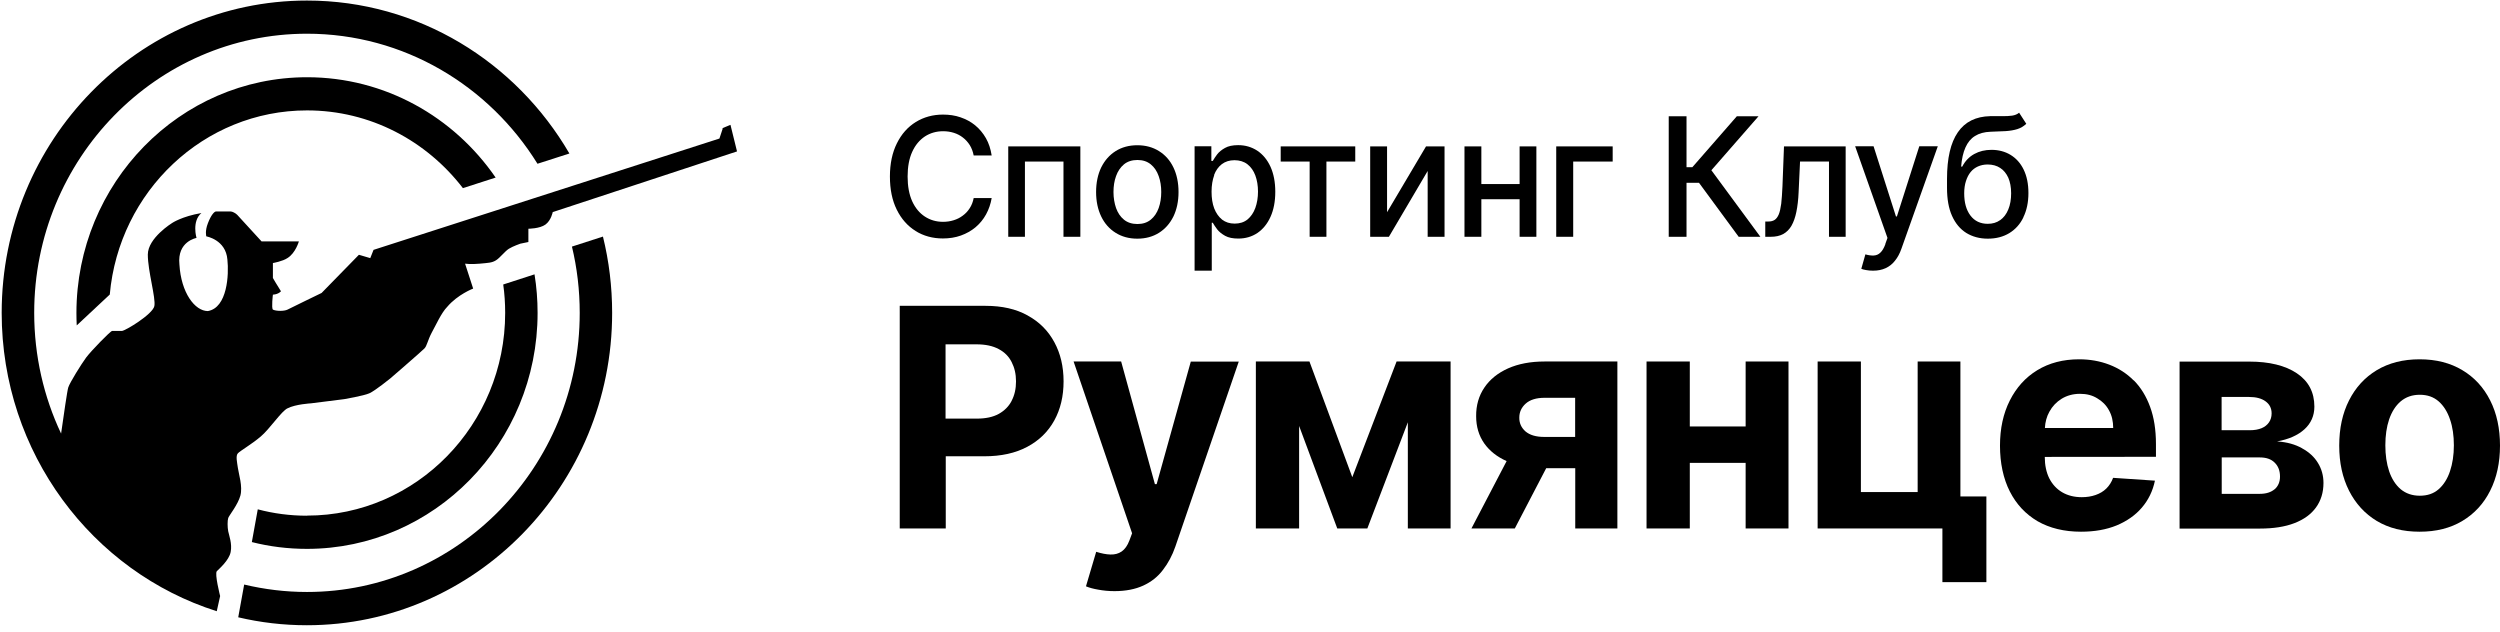
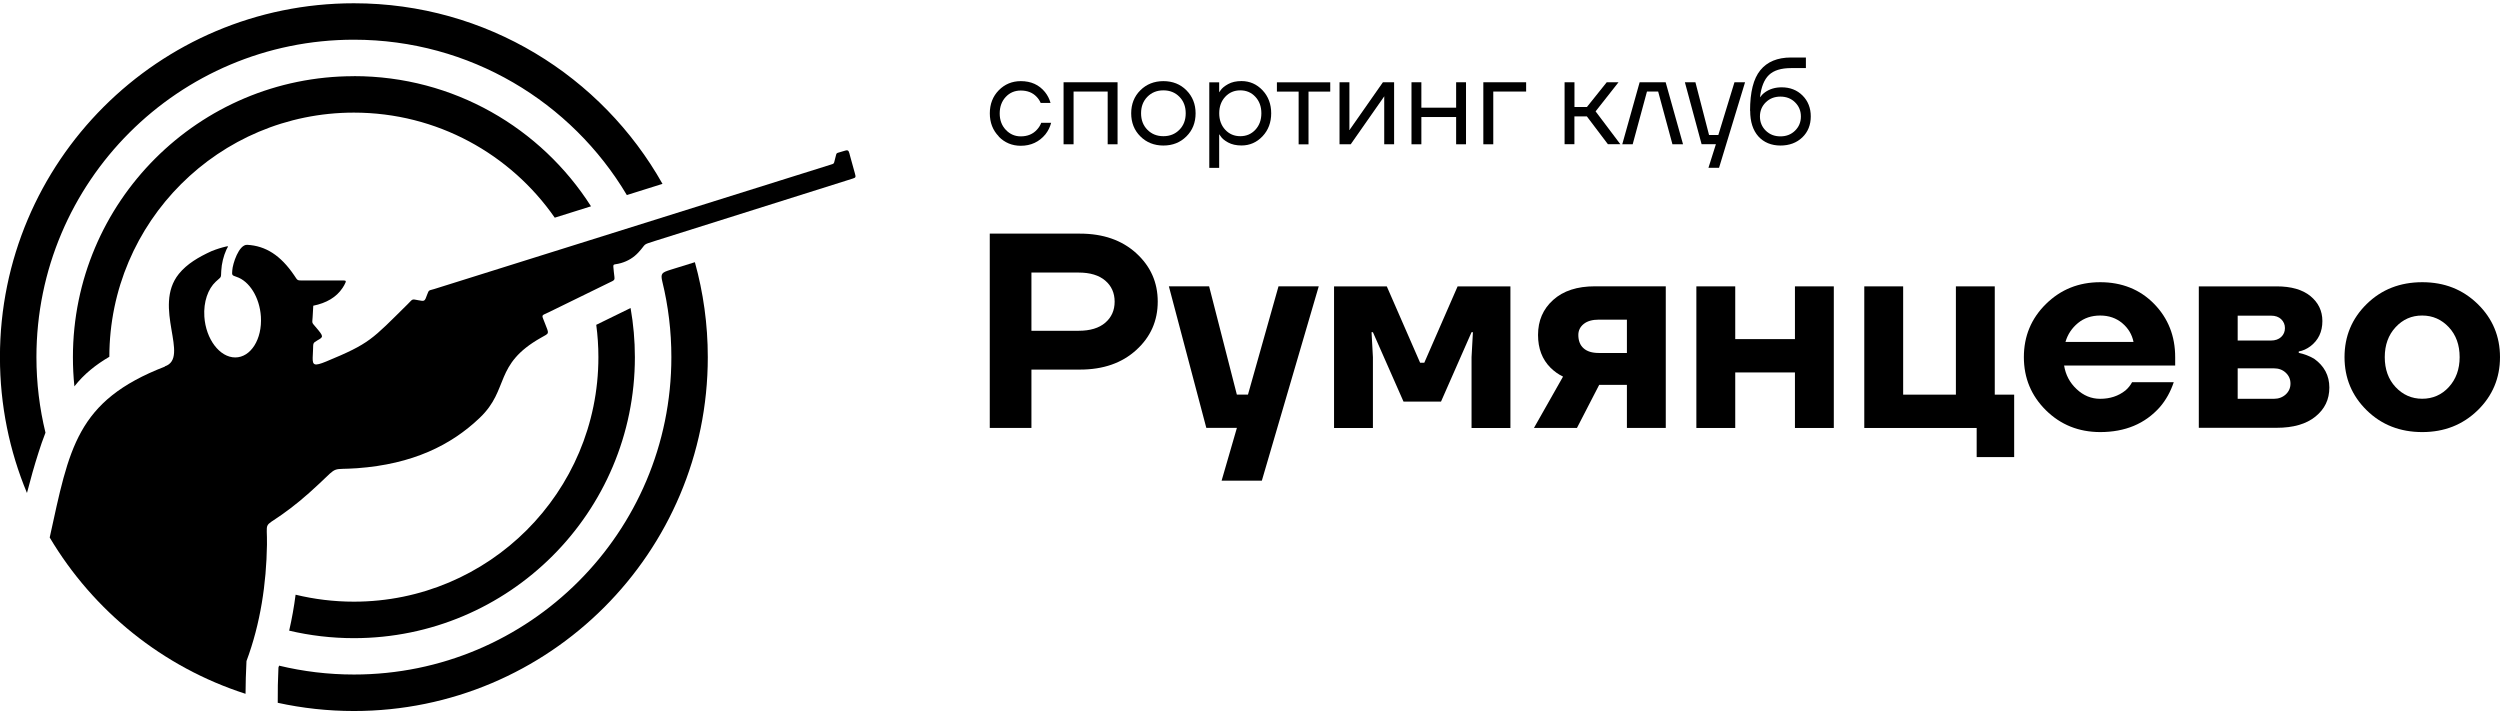
- <svg xmlns="http://www.w3.org/2000/svg" width="396" height="100" viewBox="0 0 396 100" fill="none">
-   <path d="M191.944 35.286H192.106C192.268 35.584 192.511 35.932 192.803 36.33C193.111 36.728 193.532 37.059 194.066 37.358C194.601 37.656 195.298 37.788 196.156 37.788C197.29 37.788 198.295 37.49 199.169 36.91C200.044 36.314 200.741 35.468 201.243 34.358C201.745 33.248 202.005 31.922 202.005 30.381C202.005 28.84 201.745 27.514 201.243 26.404C200.741 25.31 200.044 24.465 199.153 23.868C198.262 23.288 197.258 22.99 196.124 22.99C195.249 22.99 194.552 23.139 194.034 23.437C193.499 23.735 193.095 24.067 192.787 24.465C192.495 24.862 192.268 25.194 192.106 25.492H191.879V23.172H189.223V42.876H191.944V35.27V35.286ZM192.301 27.746C192.576 27 192.997 26.42 193.532 26.006C194.083 25.591 194.747 25.376 195.541 25.376C196.335 25.376 197.047 25.591 197.598 26.022C198.149 26.453 198.57 27.05 198.846 27.796C199.121 28.541 199.267 29.403 199.267 30.348C199.267 31.292 199.121 32.171 198.846 32.933C198.57 33.695 198.149 34.308 197.614 34.756C197.064 35.203 196.383 35.419 195.573 35.419C194.763 35.419 194.131 35.203 193.581 34.789C193.046 34.358 192.625 33.761 192.333 33.016C192.042 32.254 191.912 31.375 191.912 30.364C191.912 29.353 192.058 28.492 192.333 27.746H192.301Z" fill="#000000" />
-   <path d="M176.716 36.877C177.688 37.49 178.839 37.805 180.151 37.805C181.463 37.805 182.613 37.49 183.585 36.877C184.557 36.264 185.319 35.402 185.869 34.292C186.404 33.181 186.679 31.889 186.679 30.414C186.679 28.939 186.404 27.63 185.869 26.519C185.335 25.409 184.573 24.547 183.585 23.934C182.613 23.321 181.463 23.006 180.151 23.006C178.839 23.006 177.688 23.321 176.716 23.934C175.744 24.547 174.983 25.409 174.432 26.519C173.897 27.63 173.622 28.939 173.622 30.414C173.622 31.889 173.897 33.181 174.432 34.292C174.967 35.402 175.728 36.264 176.716 36.877ZM176.781 27.895C177.057 27.116 177.478 26.503 178.028 26.039C178.595 25.575 179.308 25.343 180.167 25.343C181.026 25.343 181.722 25.575 182.289 26.039C182.856 26.503 183.261 27.116 183.536 27.895C183.812 28.657 183.941 29.502 183.941 30.414C183.941 31.325 183.812 32.17 183.536 32.949C183.261 33.712 182.856 34.325 182.289 34.789C181.722 35.253 181.026 35.485 180.167 35.485C179.308 35.485 178.595 35.253 178.028 34.789C177.461 34.325 177.057 33.712 176.781 32.949C176.522 32.187 176.376 31.342 176.376 30.414C176.376 29.486 176.506 28.657 176.781 27.895Z" fill="#000000" />
-   <path d="M145.029 36.595C146.293 37.374 147.735 37.772 149.355 37.772C150.375 37.772 151.331 37.623 152.206 37.308C153.081 36.993 153.842 36.562 154.523 35.999C155.203 35.419 155.754 34.756 156.191 33.96C156.628 33.165 156.92 32.303 157.082 31.375H154.231C154.117 31.972 153.907 32.519 153.599 32.983C153.307 33.447 152.935 33.844 152.498 34.159C152.06 34.491 151.59 34.723 151.056 34.888C150.521 35.054 149.97 35.137 149.371 35.137C148.302 35.137 147.346 34.855 146.503 34.308C145.661 33.761 144.981 32.949 144.495 31.889C144.009 30.812 143.766 29.502 143.766 27.961C143.766 26.42 144.009 25.111 144.495 24.05C144.981 22.973 145.661 22.178 146.503 21.614C147.346 21.067 148.318 20.786 149.387 20.786C149.986 20.786 150.537 20.868 151.072 21.034C151.606 21.2 152.092 21.448 152.514 21.78C152.951 22.111 153.307 22.509 153.615 22.99C153.907 23.47 154.117 24.017 154.231 24.63H157.082C156.92 23.603 156.628 22.691 156.175 21.896C155.721 21.1 155.154 20.421 154.474 19.858C153.793 19.294 153.016 18.88 152.141 18.581C151.282 18.283 150.359 18.151 149.371 18.151C147.767 18.151 146.325 18.548 145.062 19.327C143.798 20.106 142.794 21.233 142.065 22.708C141.336 24.166 140.963 25.923 140.963 27.961C140.963 30 141.319 31.74 142.048 33.215C142.777 34.69 143.782 35.816 145.045 36.595H145.029Z" fill="#000000" />
-   <path d="M226.142 27.083V37.507H228.815V23.189H225.882L219.71 33.612V23.189H217.037V37.507H220.002L226.142 27.083Z" fill="#000000" />
-   <path d="M298.653 38.65C298.426 39.28 298.151 39.744 297.843 40.026C297.551 40.307 297.195 40.456 296.806 40.473C296.417 40.49 295.98 40.44 295.477 40.291L294.83 42.578C294.992 42.644 295.251 42.727 295.575 42.776C295.915 42.843 296.287 42.876 296.692 42.876C297.454 42.876 298.102 42.743 298.685 42.478C299.252 42.213 299.754 41.832 300.159 41.302C300.58 40.788 300.921 40.158 301.18 39.412L306.947 23.172H304.015L300.467 34.292H300.321L296.774 23.172H293.857L298.977 37.689L298.637 38.633L298.653 38.65Z" fill="#000000" />
-   <path d="M207.448 37.507H210.105V25.591H214.673V23.189H202.863V25.591H207.448V37.507Z" fill="#000000" />
-   <path d="M267.145 28.956H269.122L275.407 37.507H278.842L271.082 26.967L278.55 18.416H275.115L268.068 26.486H267.145V18.416H264.326V37.507H267.145V28.956Z" fill="#000000" />
-   <path d="M249.195 25.591H255.448V23.189H246.506V37.507H249.195V25.591Z" fill="#000000" />
-   <path d="M162.784 49.969C160.937 48.941 158.718 48.444 156.109 48.444H142.518V83.709H149.808V72.275H155.931C158.572 72.275 160.84 71.777 162.703 70.783C164.582 69.789 166.008 68.397 166.996 66.607C167.984 64.817 168.47 62.746 168.47 60.409C168.47 58.072 167.984 56.001 167.012 54.211C166.04 52.405 164.647 50.996 162.8 49.985L162.784 49.969ZM160.257 63.475C159.803 64.353 159.122 65.049 158.199 65.563C157.292 66.06 156.142 66.309 154.732 66.309H149.775V54.543H154.684C156.093 54.543 157.259 54.791 158.183 55.288C159.106 55.769 159.787 56.448 160.24 57.343C160.694 58.222 160.937 59.232 160.937 60.409C160.937 61.586 160.71 62.597 160.24 63.491L160.257 63.475Z" fill="#000000" />
-   <path d="M364.637 70.999C363.551 70.385 362.223 70.021 360.684 69.921C362.53 69.59 363.988 68.944 365.025 67.999C366.062 67.055 366.597 65.845 366.597 64.42C366.597 62.133 365.673 60.376 363.827 59.133C361.98 57.89 359.452 57.277 356.277 57.277H345.245V83.726H357.962C360.117 83.726 361.947 83.444 363.438 82.864C364.944 82.284 366.078 81.456 366.856 80.378C367.634 79.301 368.038 78.009 368.038 76.501C368.038 75.341 367.747 74.28 367.164 73.335C366.597 72.391 365.754 71.612 364.653 71.015L364.637 70.999ZM351.903 62.878H356.245C357.363 62.878 358.237 63.11 358.869 63.575C359.501 64.038 359.825 64.668 359.825 65.48C359.825 66.027 359.679 66.508 359.404 66.905C359.129 67.303 358.74 67.618 358.221 67.833C357.719 68.032 357.104 68.148 356.391 68.148H351.903V62.878ZM360.295 77.495C359.728 77.975 358.95 78.224 357.962 78.224H351.92V72.457H357.962C358.967 72.457 359.744 72.722 360.295 73.269C360.862 73.816 361.153 74.545 361.153 75.49C361.153 76.335 360.862 77.014 360.295 77.511V77.495Z" fill="#000000" />
-   <path d="M238.876 58.354C237.256 59.083 235.992 60.094 235.117 61.404C234.243 62.696 233.805 64.204 233.821 65.928C233.821 67.568 234.243 69.01 235.117 70.253C235.96 71.43 237.126 72.358 238.649 73.037L233.076 83.709H239.945L244.918 74.164H249.519V83.709H256.193V57.261H244.659C242.44 57.261 240.512 57.625 238.876 58.354ZM249.503 69.209H244.594C243.298 69.209 242.31 68.911 241.63 68.331C240.965 67.734 240.641 67.005 240.658 66.143C240.658 65.298 240.982 64.552 241.662 63.939C242.342 63.326 243.347 63.011 244.659 63.011H249.503V69.209Z" fill="#000000" />
-   <path d="M234.647 31.557H240.705V37.507H243.362V23.189H240.705V29.154H234.647V23.189H231.974V37.507H234.647V31.557Z" fill="#000000" />
-   <path d="M276.509 67.552H267.664V57.261H260.812V83.709H267.664V73.319H276.509V83.709H283.297V57.261H276.509V67.552Z" fill="#000000" />
-   <path d="M320.492 34.424C321.027 33.347 321.302 32.054 321.302 30.58C321.302 29.105 321.043 27.878 320.541 26.851C320.039 25.823 319.342 25.061 318.467 24.531C317.593 24 316.572 23.735 315.454 23.735C314.434 23.735 313.526 23.951 312.716 24.398C311.906 24.846 311.275 25.509 310.821 26.387H310.643C310.74 25.177 310.967 24.166 311.323 23.371C311.68 22.559 312.182 21.946 312.83 21.548C313.478 21.134 314.304 20.901 315.324 20.868C316.215 20.835 317.009 20.802 317.706 20.769C318.403 20.719 319.002 20.62 319.537 20.454C320.071 20.288 320.541 20.007 320.962 19.609L319.828 17.852C319.537 18.101 319.164 18.25 318.727 18.316C318.289 18.383 317.787 18.399 317.22 18.399C316.637 18.399 315.989 18.399 315.244 18.399C312.976 18.449 311.258 19.294 310.124 20.951C308.974 22.608 308.407 25.078 308.407 28.342V29.767C308.407 31.524 308.666 32.999 309.201 34.192C309.736 35.385 310.481 36.28 311.453 36.894C312.425 37.49 313.559 37.805 314.871 37.805C316.183 37.805 317.317 37.507 318.273 36.927C319.245 36.33 319.99 35.501 320.509 34.424H320.492ZM316.815 34.872C316.264 35.269 315.616 35.452 314.855 35.452C313.705 35.452 312.781 35.021 312.117 34.142C311.453 33.264 311.129 32.088 311.129 30.613C311.129 29.884 311.226 29.237 311.404 28.69C311.582 28.127 311.825 27.646 312.149 27.249C312.473 26.851 312.862 26.569 313.299 26.37C313.753 26.171 314.255 26.055 314.839 26.055C315.616 26.055 316.28 26.238 316.831 26.602C317.382 26.95 317.803 27.481 318.111 28.143C318.403 28.823 318.564 29.651 318.564 30.613C318.564 31.574 318.419 32.452 318.111 33.181C317.819 33.91 317.382 34.474 316.831 34.872H316.815Z" fill="#000000" />
-   <path d="M310.528 57.261H303.757V77.942H294.766V57.261H287.913V83.709H307.677V92.211H314.643V78.638H310.528V57.261Z" fill="#000000" />
-   <path d="M223.001 57.261H221.219L214.204 75.589L207.417 57.261H205.78H201.973H198.928V83.709H205.78V67.469L211.823 83.709H216.586L223.001 66.889V83.709H229.773V57.261H226.662H223.001Z" fill="#000000" />
-   <path d="M289.679 37.507H292.352V23.189H282.584L282.341 29.535C282.292 30.629 282.227 31.557 282.146 32.27C282.049 32.999 281.919 33.562 281.757 33.96C281.579 34.375 281.369 34.656 281.093 34.839C280.834 35.004 280.51 35.087 280.121 35.087H279.619V37.507H280.51C281.271 37.507 281.92 37.358 282.454 37.076C282.989 36.778 283.426 36.347 283.766 35.767C284.106 35.17 284.366 34.441 284.544 33.562C284.722 32.684 284.852 31.64 284.9 30.464L285.127 25.591H289.712V37.507H289.679Z" fill="#000000" />
-   <path d="M183.211 76.683H182.936L177.59 57.261H170.057L179.323 84.472L178.902 85.599C178.594 86.427 178.173 87.007 177.671 87.355C177.168 87.703 176.585 87.852 175.905 87.836C175.224 87.819 174.479 87.67 173.637 87.405L172.017 92.874C172.535 93.089 173.183 93.271 173.977 93.404C174.771 93.553 175.629 93.636 176.537 93.636C178.302 93.636 179.825 93.338 181.089 92.758C182.352 92.178 183.389 91.366 184.199 90.288C185.025 89.228 185.69 87.985 186.176 86.576L196.22 57.277H188.622L183.211 76.699V76.683Z" fill="#000000" />
-   <path d="M171.128 37.507V23.189H159.707V37.507H162.348V25.591H168.455V37.507H171.128Z" fill="#000000" />
-   <path d="M394.444 63.425C393.408 61.37 391.95 59.779 390.038 58.636C388.142 57.493 385.891 56.913 383.266 56.913C380.642 56.913 378.39 57.493 376.478 58.636C374.583 59.779 373.125 61.37 372.088 63.425C371.052 65.464 370.533 67.85 370.533 70.585C370.533 73.319 371.052 75.672 372.088 77.727C373.125 79.765 374.583 81.373 376.478 82.516C378.39 83.66 380.642 84.223 383.266 84.223C385.891 84.223 388.142 83.66 390.038 82.516C391.95 81.373 393.424 79.765 394.444 77.727C395.481 75.672 396 73.286 396 70.585C396 67.883 395.481 65.464 394.444 63.425ZM388.078 74.645C387.673 75.854 387.073 76.799 386.28 77.495C385.486 78.191 384.498 78.522 383.299 78.522C382.1 78.522 381.096 78.174 380.269 77.495C379.459 76.799 378.844 75.838 378.439 74.645C378.034 73.435 377.839 72.059 377.839 70.535C377.839 69.01 378.034 67.618 378.439 66.425C378.86 65.215 379.459 64.271 380.269 63.575C381.096 62.879 382.1 62.531 383.299 62.531C384.498 62.531 385.486 62.879 386.28 63.575C387.073 64.271 387.673 65.232 388.078 66.425C388.499 67.635 388.693 69.01 388.693 70.535C388.693 72.059 388.483 73.451 388.078 74.645Z" fill="#000000" />
-   <path d="M337.971 60.26C336.87 59.15 335.574 58.321 334.1 57.758C332.625 57.194 331.038 56.913 329.337 56.913C326.793 56.913 324.59 57.493 322.711 58.636C320.832 59.779 319.39 61.387 318.353 63.442C317.316 65.497 316.798 67.883 316.798 70.601C316.798 73.319 317.316 75.805 318.353 77.843C319.39 79.881 320.848 81.439 322.76 82.566C324.671 83.66 326.972 84.223 329.628 84.223C331.767 84.223 333.646 83.892 335.266 83.229C336.902 82.549 338.247 81.605 339.267 80.412C340.304 79.202 341.001 77.777 341.341 76.136L334.715 75.689C334.472 76.352 334.116 76.915 333.646 77.379C333.176 77.843 332.609 78.174 331.945 78.406C331.281 78.638 330.552 78.754 329.758 78.754C328.559 78.754 327.522 78.489 326.648 77.976C325.773 77.462 325.092 76.716 324.606 75.772C324.137 74.827 323.893 73.683 323.893 72.374L341.503 72.358V70.336C341.503 68.082 341.195 66.127 340.58 64.453C339.964 62.763 339.105 61.37 337.988 60.244L337.971 60.26ZM323.91 67.817C323.958 66.872 324.185 65.994 324.623 65.215C325.092 64.353 325.74 63.674 326.567 63.16C327.409 62.647 328.381 62.381 329.466 62.381C330.552 62.381 331.426 62.613 332.204 63.094C332.998 63.558 333.63 64.188 334.067 65C334.521 65.812 334.731 66.756 334.731 67.8H323.893L323.91 67.817Z" fill="#000000" />
-   <path d="M114.476 20.371L113.957 21.946L59.169 39.578L58.651 40.887L56.852 40.357L50.939 46.406C50.939 46.406 46.047 48.776 45.545 49.041C45.026 49.306 43.746 49.306 43.228 49.041C42.969 48.776 43.228 46.671 43.228 46.671C43.228 46.671 44.006 46.671 44.508 46.141C43.989 45.345 43.228 44.036 43.228 44.036V41.666C43.228 41.666 44.767 41.401 45.545 40.871C46.825 40.075 47.343 38.236 47.343 38.236H41.43C41.43 38.236 37.833 34.292 37.574 34.027C37.315 33.761 36.797 33.496 36.537 33.496H34.221C33.962 33.496 33.443 34.027 32.941 35.336C32.423 36.645 32.682 37.44 32.682 37.44C32.682 37.44 35.776 37.971 36.019 41.119C36.278 43.489 36.019 48.742 32.925 49.273C30.867 49.273 28.68 46.373 28.421 41.898C28.032 38.219 31.127 37.689 31.127 37.689C31.127 37.689 30.349 35.054 31.904 33.745C28.81 34.275 27.271 35.319 27.271 35.319C27.271 35.319 23.415 37.689 23.415 40.324C23.415 42.959 24.695 47.168 24.452 48.477C24.193 49.786 19.819 52.421 19.301 52.421H17.762C17.502 52.421 14.424 55.587 13.647 56.631C12.869 57.691 11.071 60.575 10.812 61.37C10.65 61.867 10.083 65.828 9.678 68.678C6.94 62.878 5.417 56.382 5.417 49.538C5.417 25.161 24.808 5.34 48.623 5.34C63.964 5.34 77.475 13.56 85.138 25.939L90.192 24.315C81.752 9.815 66.281 0.087 48.623 0.087C21.957 0.087 0.266 22.277 0.266 49.554C0.266 71.744 14.619 90.57 34.334 96.818L34.869 94.415C34.869 94.415 33.962 90.868 34.35 90.471C34.739 90.073 36.278 88.764 36.537 87.438C36.797 86.129 36.278 84.803 36.149 84.157C36.019 83.494 36.019 82.45 36.149 82.052C36.278 81.654 37.688 79.948 38.077 78.506C38.465 77.064 37.817 75.092 37.688 74.164C37.558 73.236 37.299 72.192 37.688 71.794C38.076 71.396 39.875 70.352 41.284 69.159C42.694 67.983 44.621 65.082 45.529 64.685C46.808 64.022 49.254 63.889 49.254 63.889L54.519 63.226C54.519 63.226 57.614 62.696 58.505 62.298C59.412 61.901 61.842 59.928 61.842 59.928C61.842 59.928 66.864 55.587 67.237 55.189C67.625 54.791 67.755 53.88 68.387 52.687C69.035 51.51 69.926 49.521 70.833 48.61C72.501 46.638 74.948 45.71 74.948 45.71L73.668 41.766C73.668 41.766 74.575 41.898 75.984 41.766C77.394 41.633 77.912 41.633 78.56 41.235C79.208 40.838 79.97 39.794 80.618 39.396C81.266 38.998 82.416 38.6 82.416 38.6L83.696 38.335V36.231C83.696 36.231 85.494 36.231 86.401 35.568C87.308 34.905 87.551 33.596 87.551 33.596L116.744 23.984L115.707 19.775L114.427 20.305L114.476 20.371Z" fill="#000000" />
-   <path d="M12.106 49.588C12.106 50.251 12.123 50.897 12.155 51.543L17.388 46.654C18.846 30.314 32.292 17.488 48.637 17.488C58.649 17.488 67.575 22.31 73.326 29.801L78.51 28.127C71.901 18.515 60.966 12.234 48.637 12.234C28.501 12.234 12.106 28.989 12.106 49.604V49.588Z" fill="#000000" />
-   <path d="M48.623 81.688C45.934 81.688 43.326 81.34 40.831 80.677L39.892 85.864C42.694 86.576 45.61 86.941 48.623 86.941C68.76 86.941 85.154 70.187 85.154 49.571C85.154 47.483 84.992 45.445 84.668 43.456L79.711 45.063C79.922 46.538 80.019 48.047 80.019 49.571C80.019 67.27 65.941 81.671 48.639 81.671L48.623 81.688Z" fill="#000000" />
-   <path d="M90.597 39.065C91.407 42.429 91.828 45.959 91.828 49.571C91.828 73.948 72.437 93.769 48.623 93.769C45.205 93.769 41.867 93.354 38.676 92.592L37.736 97.779C41.236 98.608 44.881 99.038 48.607 99.038C75.272 99.038 96.964 76.849 96.964 49.571C96.964 45.395 96.462 41.352 95.506 37.474L90.581 39.065H90.597Z" fill="#000000" />
+ <svg xmlns="http://www.w3.org/2000/svg" width="420" height="120" viewBox="0 0 420 120" fill="none">
+   <path fill-rule="evenodd" clip-rule="evenodd" d="M27.7 61.59C12.8 67.35 11.64 75.33 8.35 90.3C15.68 102.64 27.35 112.09 41.25 116.56C41.26 114.8 41.31 112.98 41.41 111.06C43.77 104.73 44.75 98.01 44.85 91.52C44.91 87.45 44.16 88.71 47.39 86.43C49.26 85.12 51.3 83.46 53.65 81.24C56.91 78.16 55.59 78.98 60 78.66C69.31 77.98 75.79 74.8 80.62 70.17C85.63 65.38 82.89 61.24 90.9 56.73C92.37 55.9 92.27 56.19 91.5 54.19C90.94 52.74 90.88 53.11 92.33 52.39C95.59 50.8 98.86 49.19 102.12 47.6C103.52 46.91 103.27 47.23 103.12 45.64C102.97 44.04 102.87 44.62 104.32 44.2C105.5 43.86 106.48 43.25 107.26 42.4C108.7 40.84 107.78 41.2 110.06 40.47C120.8 37.08 131.53 33.7 142.28 30.31C142.6 30.21 142.91 30.11 143.23 30.01C143.81 29.84 143.79 29.74 143.62 29.12C143.35 28.15 143.08 27.16 142.81 26.19C142.63 25.53 142.62 25.12 142.04 25.29C141.68 25.39 141.45 25.46 141.09 25.57C140.49 25.75 140.55 25.67 140.4 26.26C140.35 26.48 140.31 26.63 140.25 26.85C140.08 27.53 140.15 27.48 139.47 27.69C117.29 34.65 95.12 41.61 72.94 48.56C72.08 48.83 72.07 48.64 71.77 49.47C71.35 50.64 71.36 50.65 70.28 50.44C69.11 50.2 69.37 50.24 68.5 51.09C62.44 57.07 62.18 57.68 54.78 60.74C52.8 61.55 52.51 61.37 52.53 60.11C52.53 59.75 52.56 59.31 52.59 58.77C52.64 57.68 52.51 57.65 53.31 57.19C54.36 56.59 54.44 56.58 53.01 54.91C52.33 54.12 52.46 54.33 52.52 53.29C52.56 52.65 52.59 52.01 52.63 51.36C54.84 50.91 56.51 49.94 57.55 48.37C57.72 48.11 57.94 47.75 58.05 47.46C58.2 47.06 57.92 47.12 57.26 47.12H50.95C49.88 47.12 50.03 47.15 49.42 46.25C47.13 42.88 44.62 41.3 41.53 41.13C40.13 41.06 39.08 44.32 39.02 45.45C38.98 46.18 38.9 46.24 39.73 46.51C41.88 47.21 43.62 49.94 43.83 53.19C44.07 56.98 42.13 60.05 39.52 60.05C36.91 60.05 34.58 56.98 34.33 53.19C34.17 50.7 34.95 48.53 36.25 47.32C37.23 46.4 37.11 46.8 37.17 45.51C37.24 44.25 37.54 43.05 38.03 41.95C38.23 41.5 38.52 41.29 38.04 41.4C37.22 41.59 36.38 41.85 35.52 42.2C33.38 43.18 31.42 44.32 30.05 46.01C25.56 51.57 31.99 60.11 27.69 61.55" fill="black" />
+   <path fill-rule="evenodd" clip-rule="evenodd" d="M105.94 51.76C106.41 54.44 106.66 57.2 106.66 60C106.66 86.07 85.53 107.21 59.45 107.21C55.71 107.21 52.07 106.77 48.58 105.95C49.04 103.95 49.4 101.94 49.66 99.91C52.8 100.67 56.08 101.08 59.45 101.08C82.14 101.08 100.53 82.69 100.53 60C100.53 58.16 100.41 56.35 100.17 54.57L105.65 51.89L105.94 51.75V51.76ZM59.46 12.79C76.2 12.79 90.91 21.51 99.29 34.66L93.2 36.57C85.78 25.9 73.43 18.92 59.45 18.92C36.78 18.92 18.4 37.28 18.37 59.94C16.13 61.25 14.11 62.84 12.5 64.91C12.33 63.3 12.25 61.65 12.25 60C12.25 33.94 33.38 12.8 59.46 12.8V12.79ZM116.74 44.05C118.15 49.13 118.91 54.47 118.91 60C118.91 92.83 92.29 119.45 59.46 119.45C55.07 119.45 50.78 118.97 46.66 118.07C46.64 116.09 46.69 114.12 46.78 112.14L46.89 111.83C50.92 112.8 55.12 113.32 59.46 113.32C88.91 113.32 112.79 89.45 112.79 59.99C112.79 55.64 112.27 51.4 111.28 47.35C110.93 45.91 111.2 45.79 112.65 45.32L116.74 44.05ZM59.46 0.55C81.72 0.55 101.11 12.79 111.3 30.89L105.31 32.77C96.01 17.14 78.96 6.67 59.45 6.67C30 6.67 6.12 30.54 6.12 60C6.12 64.37 6.65 68.62 7.64 72.69C7.18 73.85 6.8 75 6.47 76.03C5.76 78.25 5.12 80.52 4.53 82.82C1.6 75.79 -0.01 68.09 -0.01 60C-0.01 27.17 26.61 0.55 59.45 0.55H59.46Z" fill="black" />
+   <path d="M166.28 71.9V39.25H181.44C185.32 39.25 188.47 40.34 190.89 42.54C193.3 44.74 194.5 47.44 194.5 50.67C194.5 53.9 193.3 56.62 190.89 58.8C188.48 61 185.33 62.09 181.44 62.09H173.28V71.89H166.29L166.28 71.9ZM173.28 55.57H181.21C183.14 55.57 184.63 55.12 185.68 54.22C186.73 53.32 187.26 52.13 187.26 50.68C187.26 49.23 186.73 48.03 185.68 47.14C184.63 46.24 183.13 45.79 181.21 45.79H173.28V55.58V55.57Z" fill="black" />
+   <path d="M196.37 48.1H203.13L207.79 66.29H209.66L214.79 48.1H221.55L211.99 80.75H205.23L207.8 71.88H202.66L196.37 48.1Z" fill="black" />
+   <path d="M224.12 71.9V48.11H232.98L238.58 60.94H239.28L244.88 48.11H253.75V71.9H247.22V60L247.45 55.81H247.22L242.09 67.47H235.79L230.65 55.81H230.42L230.65 60V71.9H224.12Z" fill="black" />
+   <path d="M257.7 71.9L262.59 63.27C261.82 62.9 261.12 62.4 260.49 61.78C259.09 60.38 258.39 58.55 258.39 56.27C258.39 53.87 259.23 51.92 260.93 50.39C262.63 48.86 264.96 48.1 267.95 48.1H279.85V71.89H273.32V64.66H268.66L264.93 71.89H257.7V71.9ZM265.16 56.27C265.16 57.23 265.45 57.99 266.04 58.51C266.63 59.04 267.48 59.3 268.61 59.3H273.32V53.7H268.61C267.52 53.7 266.67 53.94 266.07 54.42C265.47 54.9 265.16 55.52 265.16 56.27Z" fill="black" />
+   <path d="M284.99 71.9V48.11H291.52V56.97H301.55V48.11H308.08V71.9H301.55V62.57H291.52V71.9H284.99Z" fill="black" />
+   <path d="M313.2 71.9V48.11H319.73V66.3H328.59V48.11H335.12V66.3H338.38V76.79H332.08V71.9H313.2Z" fill="black" />
+   <path d="M343.72 68.93C341.25 66.49 340.01 63.51 340.01 60C340.01 56.49 341.24 53.51 343.72 51.07C346.2 48.63 349.23 47.41 352.84 47.41C356.45 47.41 359.52 48.62 361.89 51.05C364.26 53.48 365.43 56.46 365.43 60.01V61.41H346.77C347.02 62.96 347.71 64.29 348.87 65.37C350.02 66.46 351.34 67 352.83 67C354.47 67 355.89 66.54 357.07 65.6C357.54 65.2 357.91 64.73 358.19 64.21H365.19C364.66 65.79 363.89 67.2 362.85 68.4C360.36 71.2 357.02 72.59 352.82 72.59C349.23 72.58 346.19 71.37 343.71 68.92L343.72 68.93ZM347.01 57.44H358.43C358.18 56.2 357.55 55.14 356.54 54.29C355.53 53.44 354.29 53.01 352.83 53.01C351.37 53.01 350.12 53.43 349.1 54.27C348.08 55.11 347.37 56.17 347 57.44H347.01Z" fill="black" />
+   <path d="M369.4 71.9V48.11H382.46C384.92 48.11 386.81 48.65 388.15 49.74C389.48 50.83 390.16 52.23 390.16 53.93C390.16 55.74 389.49 57.15 388.15 58.17C387.53 58.63 386.88 58.93 386.19 59.05V59.28C387.09 59.47 387.95 59.79 388.76 60.26C390.47 61.47 391.33 63.09 391.33 65.11C391.33 67.13 390.55 68.72 389 69.98C387.45 71.24 385.27 71.87 382.47 71.87H369.4V71.9ZM375.93 57.21H381.53C382.24 57.21 382.81 57.01 383.24 56.61C383.66 56.21 383.87 55.71 383.87 55.12C383.87 54.53 383.66 54.04 383.24 53.63C382.82 53.23 382.26 53.03 381.53 53.03H375.93V57.22V57.21ZM375.93 67H382C382.81 67 383.47 66.75 384.01 66.26C384.54 65.76 384.8 65.16 384.8 64.44C384.8 63.72 384.54 63.12 384.01 62.62C383.48 62.12 382.82 61.88 382 61.88H375.93V67Z" fill="black" />
+   <path d="M397.61 68.93C395.12 66.49 393.88 63.51 393.88 60C393.88 56.49 395.12 53.51 397.61 51.07C400.1 48.63 403.21 47.41 406.94 47.41C410.67 47.41 413.74 48.63 416.25 51.07C418.75 53.51 420 56.49 420 60C420 63.51 418.75 66.49 416.25 68.93C413.74 71.37 410.64 72.59 406.94 72.59C403.24 72.59 400.1 71.38 397.61 68.93ZM402.46 54.97C401.25 56.27 400.64 57.96 400.64 60C400.64 62.04 401.24 63.73 402.46 65.03C403.68 66.33 405.17 66.99 406.93 66.99C408.69 66.99 410.2 66.34 411.4 65.03C412.6 63.72 413.22 62.04 413.22 60C413.22 57.96 412.62 56.27 411.4 54.97C410.18 53.67 408.69 53.01 406.93 53.01C405.16 53 403.67 53.66 402.46 54.97Z" fill="black" />
+   <path d="M167.79 22.91C166.79 21.89 166.29 20.59 166.29 19.04C166.29 17.49 166.79 16.19 167.79 15.17C168.79 14.15 170.03 13.63 171.5 13.63C173.21 13.63 174.56 14.24 175.56 15.47C175.99 16.01 176.3 16.61 176.49 17.29H174.83C174.68 16.92 174.45 16.57 174.14 16.25C173.48 15.56 172.6 15.21 171.49 15.21C170.48 15.21 169.63 15.57 168.96 16.29C168.29 17.01 167.95 17.93 167.95 19.06C167.95 20.19 168.3 21.11 168.99 21.83C169.68 22.55 170.51 22.91 171.49 22.91C172.63 22.91 173.54 22.53 174.22 21.77C174.52 21.45 174.76 21.07 174.93 20.63H176.59C176.41 21.34 176.09 21.98 175.63 22.57C174.58 23.84 173.19 24.49 171.49 24.49C170.03 24.49 168.79 23.97 167.79 22.95V22.91Z" fill="black" />
+   <path d="M178.68 24.24V13.82H187.75V24.24H186.09V15.38H180.36V24.24H178.69H178.68Z" fill="black" />
+   <path d="M191.58 22.91C190.55 21.89 190.04 20.59 190.04 19.04C190.04 17.49 190.55 16.19 191.58 15.17C192.6 14.15 193.9 13.63 195.45 13.63C197 13.63 198.3 14.14 199.32 15.17C200.34 16.2 200.86 17.49 200.86 19.04C200.86 20.59 200.35 21.89 199.32 22.91C198.29 23.94 197 24.45 195.45 24.45C193.9 24.45 192.6 23.93 191.58 22.91ZM192.76 16.26C192.05 16.98 191.7 17.9 191.7 19.03C191.7 20.16 192.05 21.08 192.76 21.8C193.47 22.52 194.36 22.88 195.45 22.88C196.54 22.88 197.43 22.52 198.14 21.8C198.85 21.08 199.2 20.16 199.2 19.03C199.2 17.9 198.85 16.98 198.14 16.26C197.43 15.54 196.54 15.18 195.45 15.18C194.36 15.18 193.47 15.54 192.76 16.26Z" fill="black" />
+   <path d="M203.16 28.2V13.83H204.82V15.49H204.84L205.05 15.18C205.29 14.82 205.71 14.47 206.32 14.13C206.93 13.79 207.68 13.62 208.57 13.62C209.95 13.62 211.14 14.14 212.11 15.17C213.08 16.2 213.56 17.5 213.56 19.03C213.56 20.56 213.08 21.86 212.11 22.89C211.14 23.92 209.95 24.44 208.57 24.44C207.68 24.44 206.93 24.27 206.31 23.93C205.69 23.59 205.27 23.23 205.05 22.86L204.84 22.57H204.82V28.2H203.16ZM205.84 16.26C205.17 16.98 204.83 17.9 204.83 19.03C204.83 20.16 205.17 21.08 205.84 21.8C206.51 22.52 207.35 22.88 208.37 22.88C209.39 22.88 210.23 22.52 210.9 21.8C211.57 21.08 211.91 20.16 211.91 19.03C211.91 17.9 211.57 16.98 210.9 16.26C210.23 15.54 209.39 15.18 208.37 15.18C207.35 15.18 206.51 15.54 205.84 16.26Z" fill="black" />
+   <path d="M214.52 15.39V13.83H223.48V15.39H219.83V24.25H218.17V15.39H214.53H214.52Z" fill="black" />
+   <path d="M225.04 24.24V13.82H226.7V21.63L226.68 21.84H226.72L232.33 13.82H234.21V24.24H232.55V16.43L232.57 16.22H232.53L226.92 24.24H225.04Z" fill="black" />
+   <path d="M237.13 24.24V13.82H238.79V18.09H244.63V13.82H246.29V24.24H244.63V19.66H238.79V24.24H237.13Z" fill="black" />
+   <path d="M249.2 24.24V13.82H256.39V15.38H250.87V24.24H249.2Z" fill="black" />
+   <path d="M262.85 24.24V13.82H264.51V17.98H266.6L269.93 13.82H271.91L268.06 18.71L272.22 24.23H270.13L266.59 19.55H264.5V24.23H262.85V24.24Z" fill="black" />
+   <path d="M272.54 24.24L275.46 13.82H279.83L282.75 24.24H280.97L278.57 15.38H276.69L274.29 24.24H272.52H272.54Z" fill="black" />
+   <path d="M283.06 13.82H284.83L287.12 22.68H288.68L291.39 13.82H293.17L288.8 28.19H287.02L288.27 24.23H285.87L283.06 13.82Z" fill="black" />
+   <path d="M294.01 18.62C294.01 15.48 294.58 13.2 295.74 11.79C296.89 10.38 298.61 9.66 300.89 9.66H303.39V11.44H300.89C299.24 11.44 298 11.82 297.19 12.59C296.38 13.36 295.88 14.61 295.68 16.33H295.7C295.91 16.03 296.18 15.75 296.53 15.5C297.3 14.95 298.24 14.67 299.32 14.67C300.73 14.67 301.91 15.13 302.83 16.05C303.75 16.97 304.21 18.15 304.21 19.56C304.21 20.97 303.74 22.17 302.79 23.08C301.84 23.99 300.61 24.45 299.11 24.45C297.61 24.45 296.33 23.94 295.4 22.91C294.49 21.88 294.03 20.45 294.03 18.62H294.01ZM296.65 17.19C296 17.83 295.67 18.62 295.67 19.57C295.67 20.52 296 21.31 296.65 21.95C297.3 22.59 298.12 22.91 299.11 22.91C300.1 22.91 300.92 22.59 301.57 21.95C302.22 21.31 302.55 20.52 302.55 19.57C302.55 18.62 302.22 17.83 301.57 17.19C300.92 16.55 300.1 16.23 299.11 16.23C298.12 16.23 297.3 16.55 296.65 17.19Z" fill="black" />
</svg>
